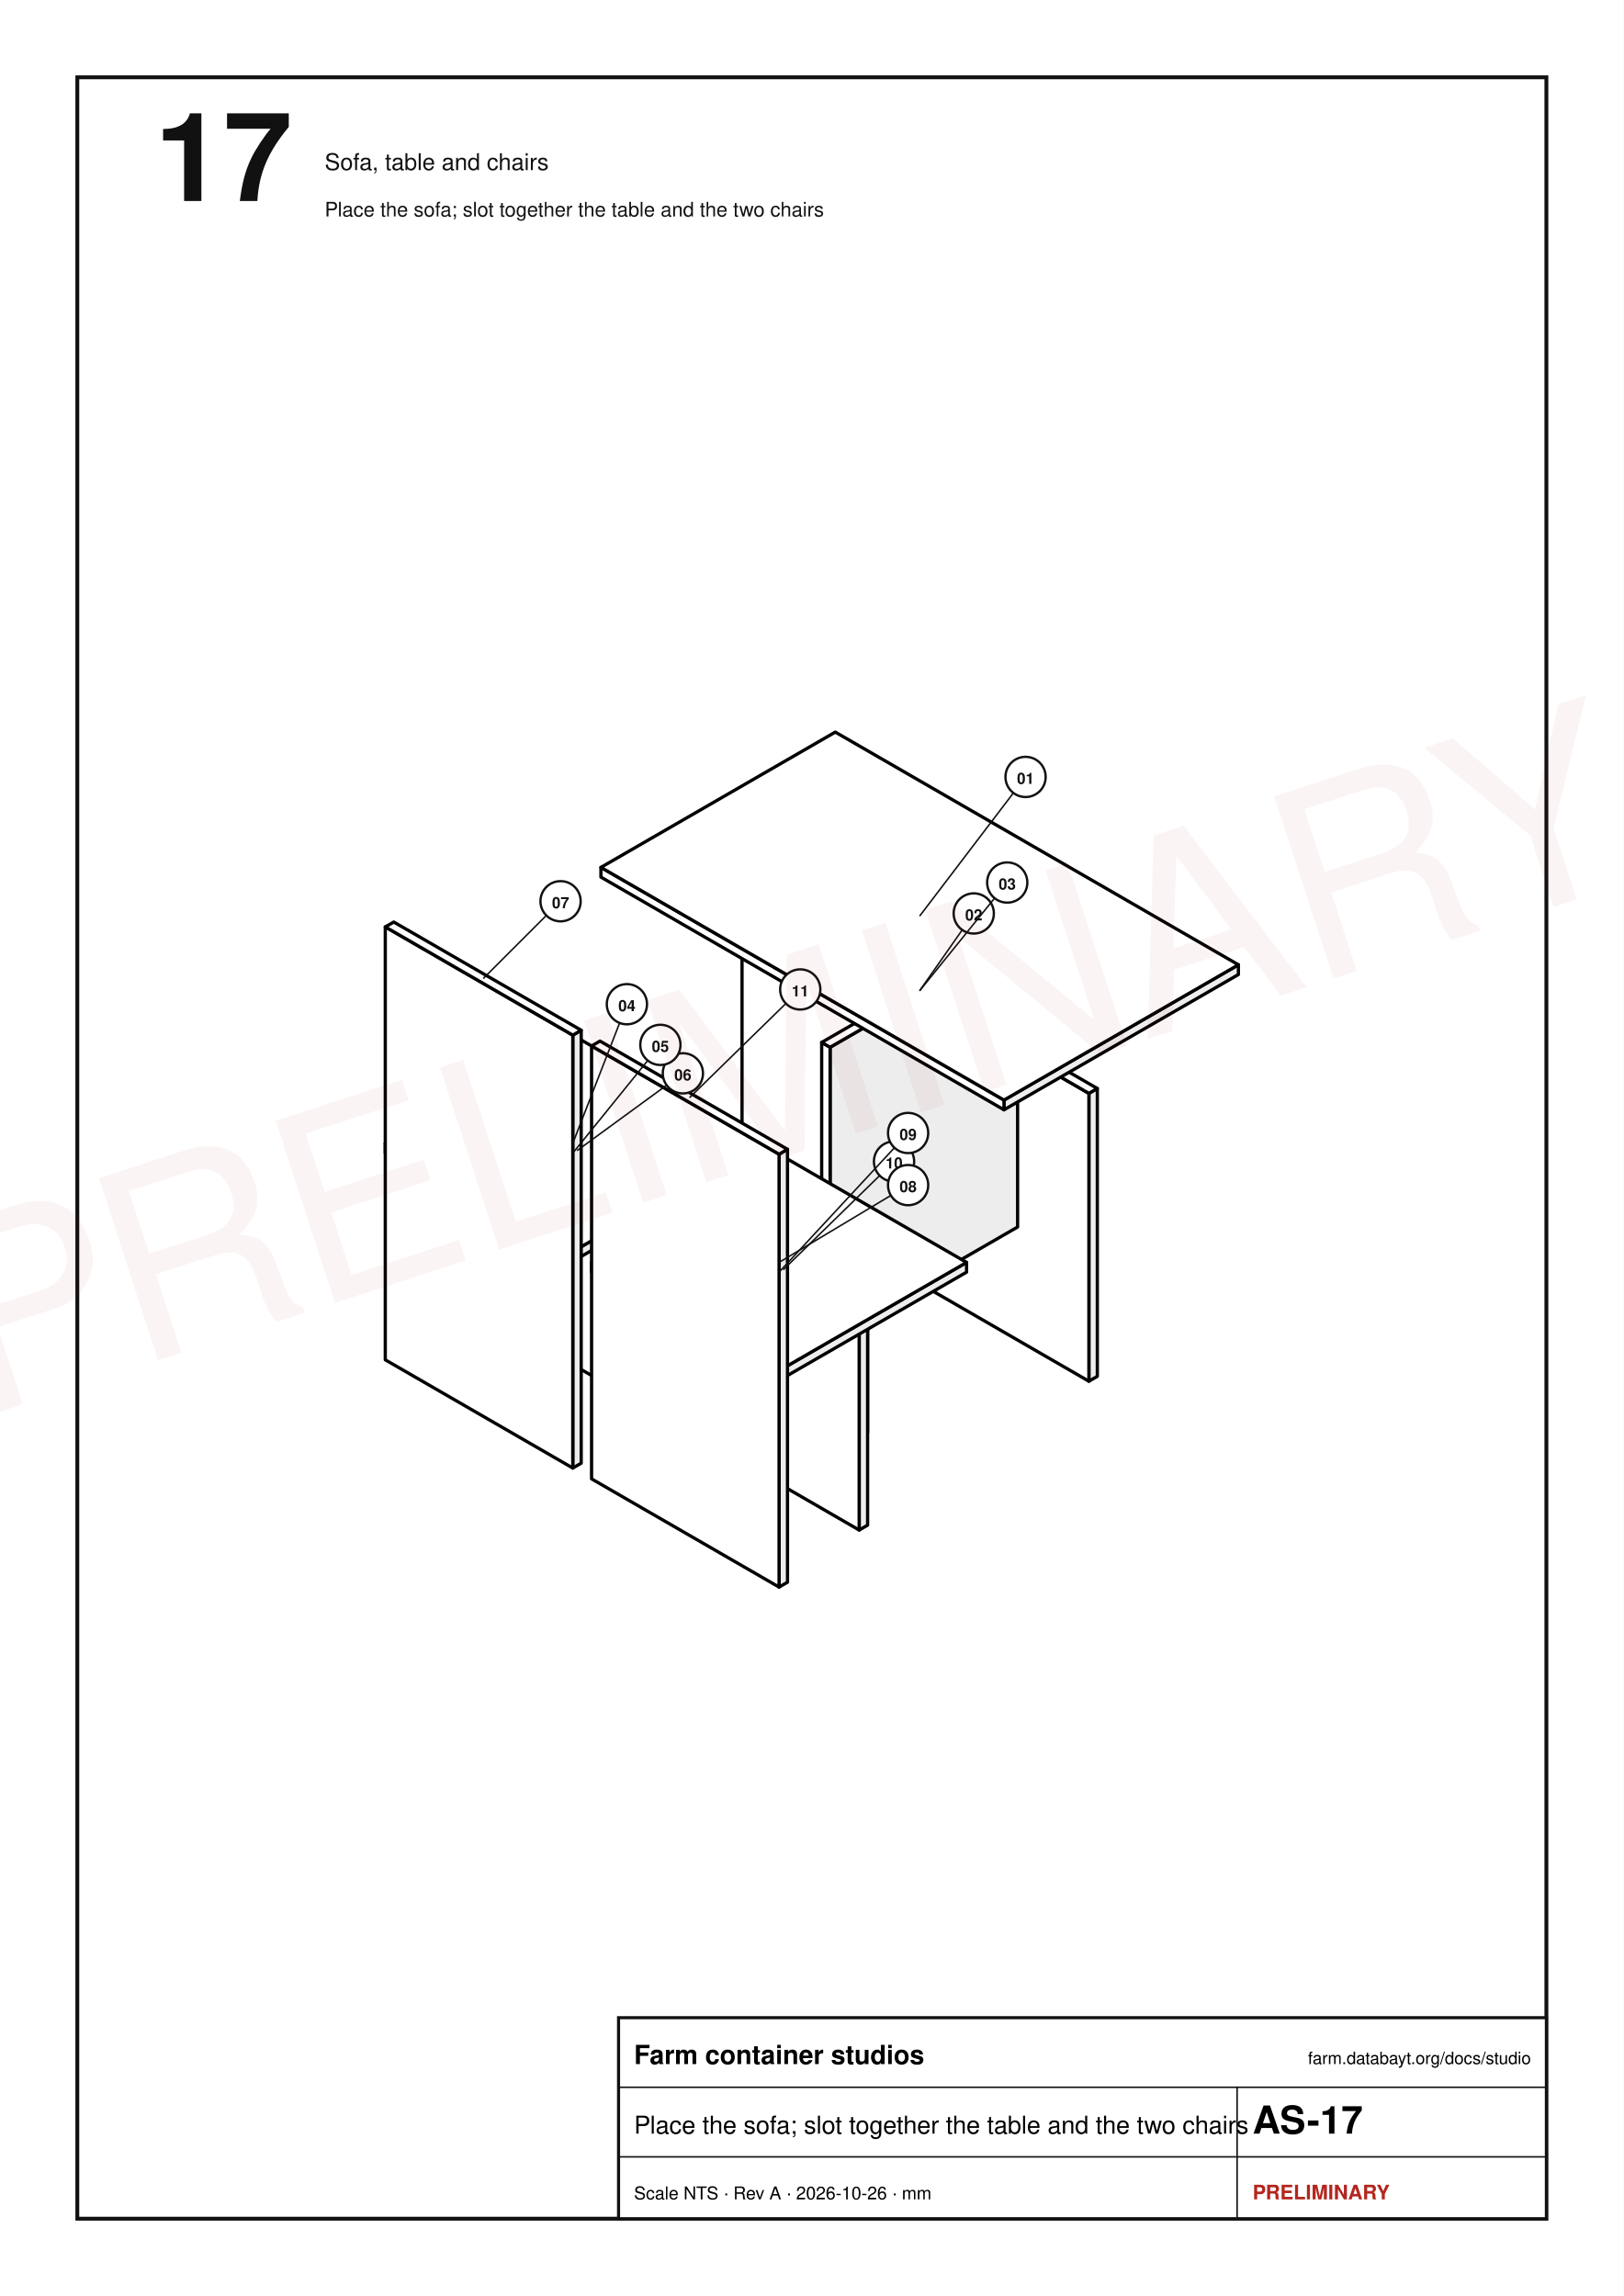
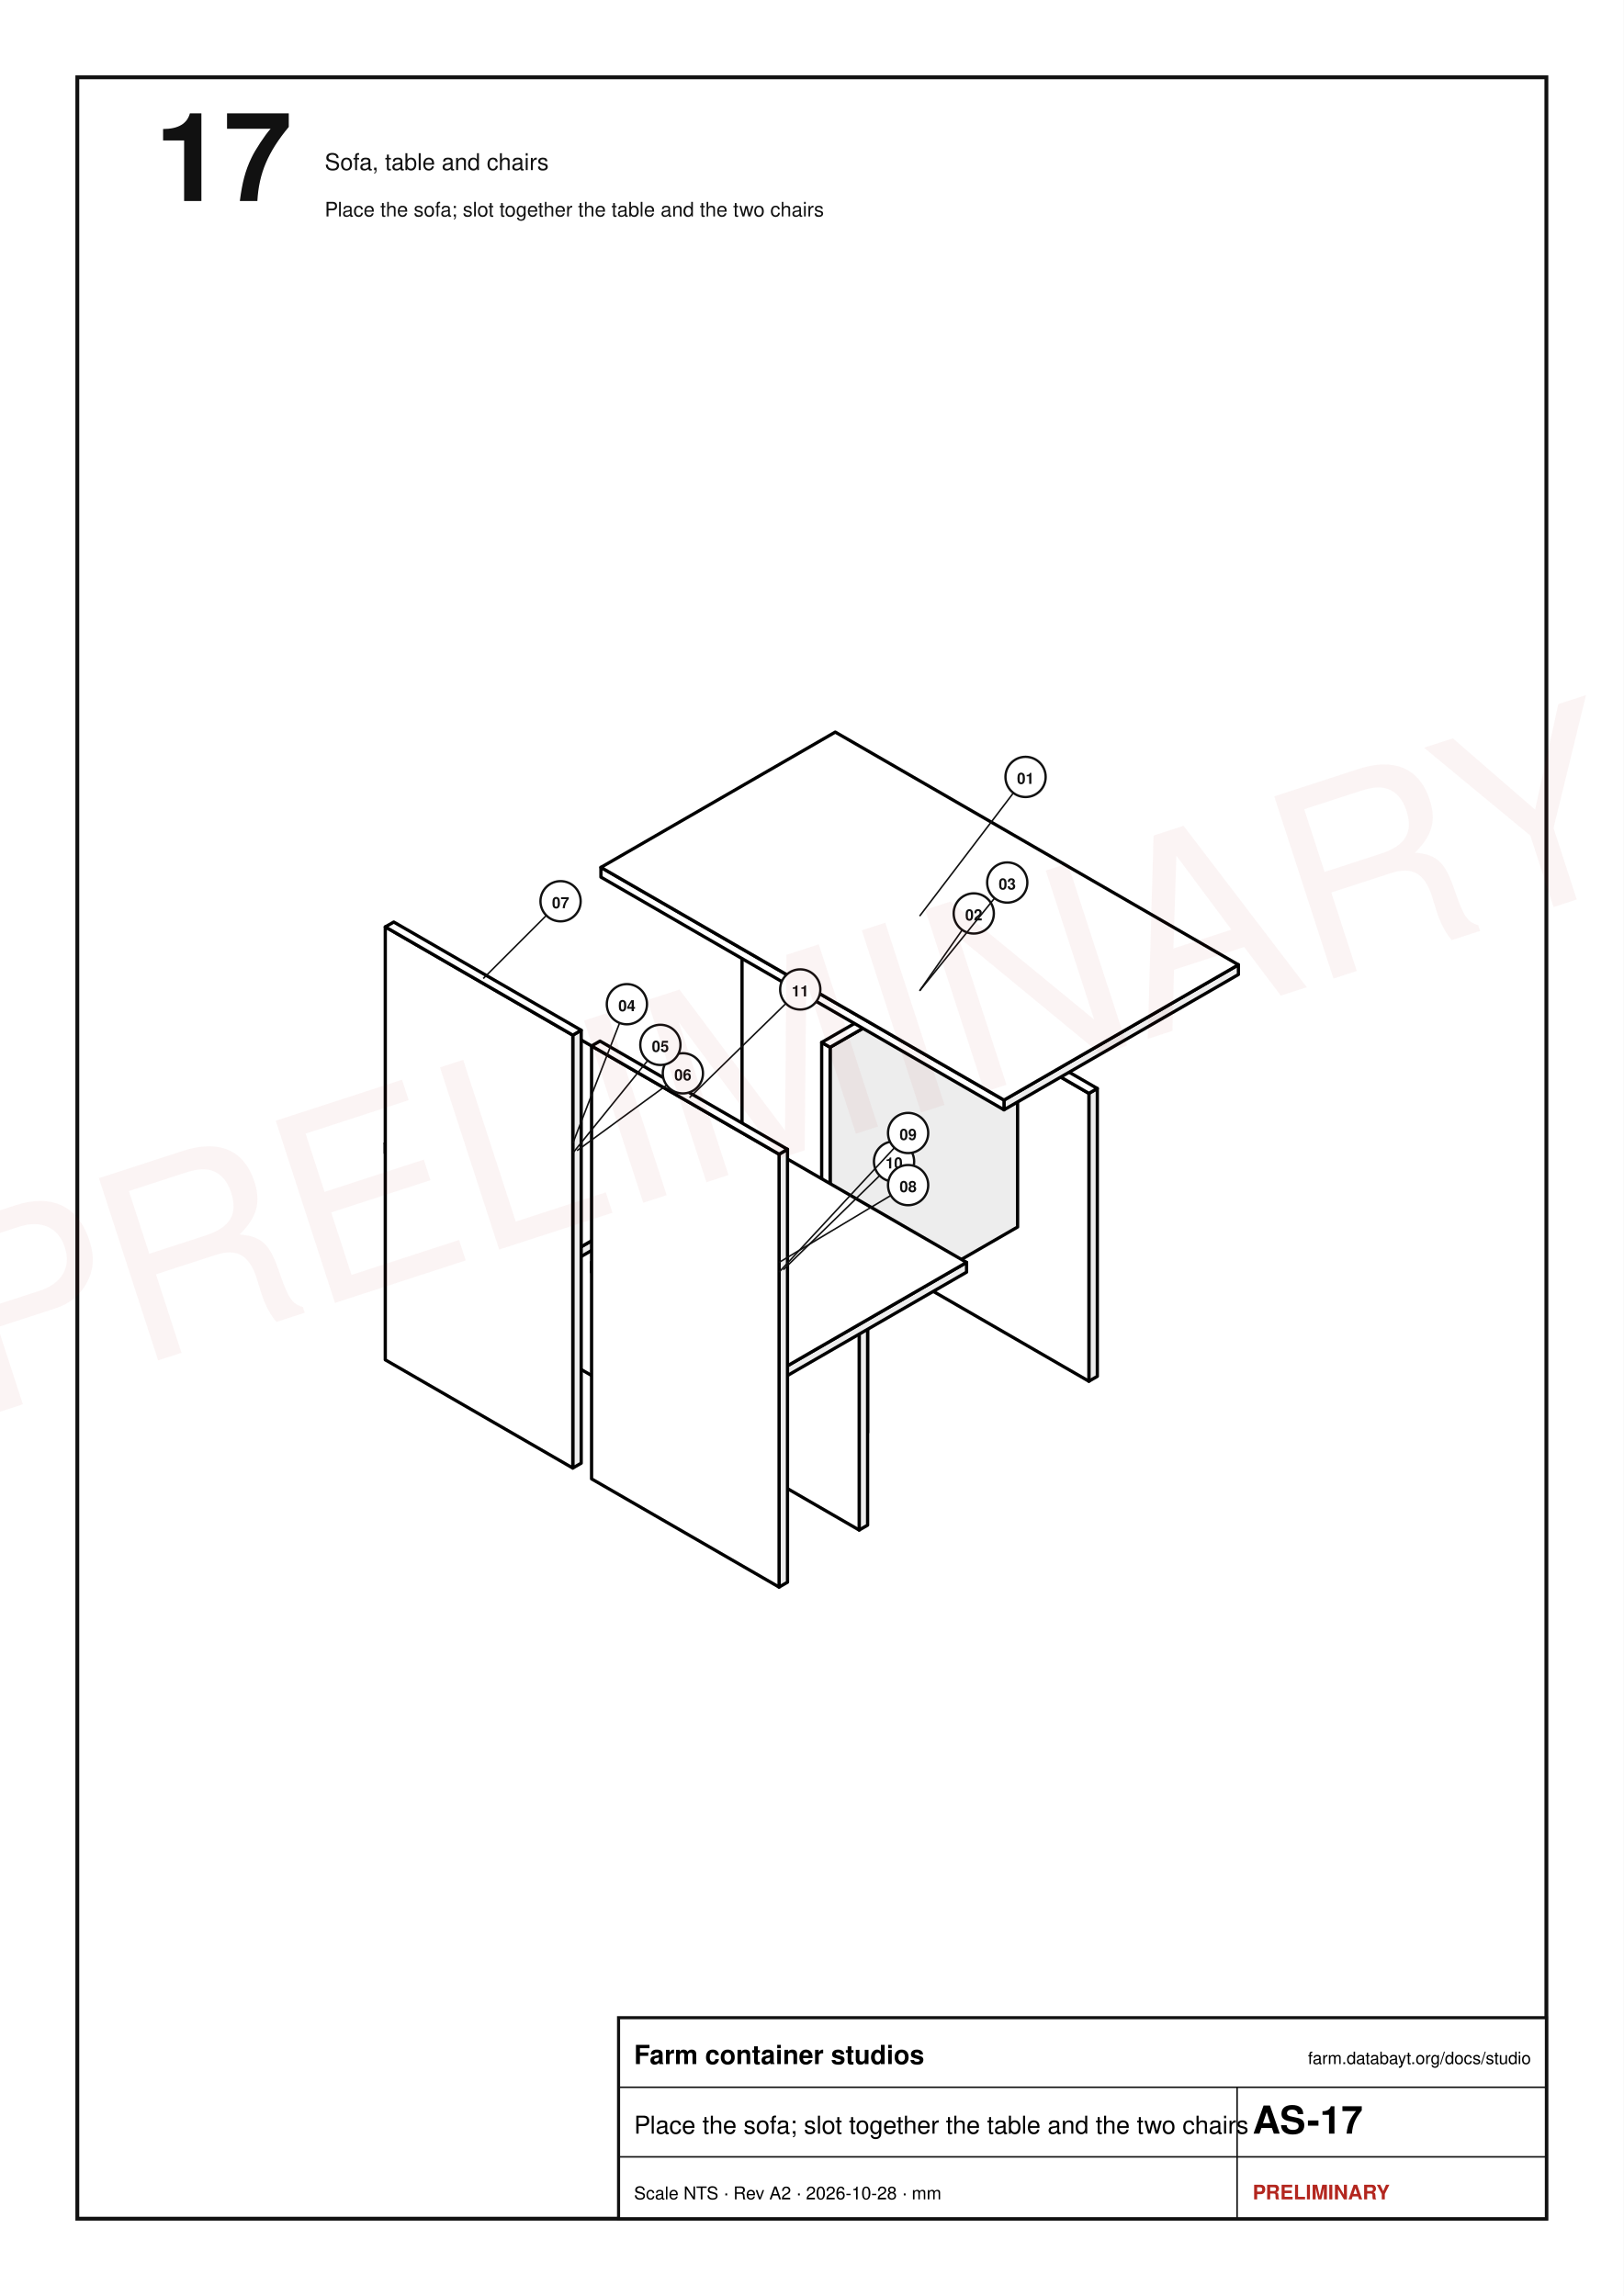
<svg xmlns="http://www.w3.org/2000/svg" width="210mm" height="297mm" viewBox="0 0 210 297" font-family="Helvetica, Arial, sans-serif">
  <rect x="0" y="0" width="210" height="297" fill="#fff" />
  <rect x="10" y="10" width="190" height="277" fill="none" stroke="#111" stroke-width="0.5" />
  <text x="20" y="26" font-size="16" text-anchor="start" font-weight="bold" fill="#111">17</text>
  <text x="42" y="22" font-size="3" text-anchor="start" font-weight="normal" fill="#111">Sofa, table and chairs</text>
  <text x="42" y="28" font-size="2.6" text-anchor="start" font-weight="normal" fill="#111">Place the sofa; slot together the table and the two chairs</text>
  <polygon points="141.92,178.04 140.83,178.67 140.83,141.43 141.92,140.8" fill="#ededed" stroke="#000" stroke-width="0.42" stroke-linejoin="round" />
  <polygon points="95.97,152.76 140.83,178.67 140.83,141.43 95.97,115.53" fill="#ffffff" stroke="#000" stroke-width="0.42" stroke-linejoin="round" />
  <polygon points="97.06,114.89 141.92,140.8 140.83,141.43 95.97,115.53" fill="#ffffff" stroke="#000" stroke-width="0.42" stroke-linejoin="round" />
  <polygon points="131.61,158.72 107.36,172.72 107.36,135.47 131.61,121.47" fill="#ededed" stroke="#000" stroke-width="0.42" stroke-linejoin="round" />
  <polygon points="106.27,172.08 107.36,172.72 107.36,135.47 106.27,134.84" fill="#ffffff" stroke="#000" stroke-width="0.42" stroke-linejoin="round" />
  <polygon points="130.52,120.84 131.61,121.47 107.36,135.47 106.27,134.84" fill="#ffffff" stroke="#000" stroke-width="0.42" stroke-linejoin="round" />
  <polygon points="160.17,126.06 129.85,143.56 129.85,142.3 160.17,124.8" fill="#ededed" stroke="#000" stroke-width="0.42" stroke-linejoin="round" />
  <polygon points="77.72,113.46 129.85,143.56 129.85,142.3 77.72,112.2" fill="#ffffff" stroke="#000" stroke-width="0.42" stroke-linejoin="round" />
  <polygon points="108.03,94.7 160.17,124.8 129.85,142.3 77.72,112.2" fill="#ffffff" stroke="#000" stroke-width="0.42" stroke-linejoin="round" />
  <polygon points="85.54,169.92 64.81,181.88 64.81,155.15 85.54,143.18" fill="#ededed" stroke="#000" stroke-width="0.42" stroke-linejoin="round" />
  <polygon points="63.72,181.25 64.81,181.88 64.81,155.15 63.72,154.51" fill="#ffffff" stroke="#000" stroke-width="0.42" stroke-linejoin="round" />
  <polygon points="84.45,142.55 85.54,143.18 64.81,155.15 63.72,154.51" fill="#ffffff" stroke="#000" stroke-width="0.42" stroke-linejoin="round" />
  <polygon points="85.54,181.88 84.45,182.51 84.45,155.78 85.54,155.15" fill="#ededed" stroke="#000" stroke-width="0.42" stroke-linejoin="round" />
  <polygon points="62.63,169.92 84.45,182.51 84.45,155.78 62.63,143.18" fill="#ffffff" stroke="#000" stroke-width="0.42" stroke-linejoin="round" />
  <polygon points="63.72,142.55 85.54,155.15 84.45,155.78 62.63,143.18" fill="#ffffff" stroke="#000" stroke-width="0.42" stroke-linejoin="round" />
  <polygon points="98.33,149.16 74.08,163.16 74.08,161.9 98.33,147.9" fill="#ededed" stroke="#000" stroke-width="0.42" stroke-linejoin="round" />
  <polygon points="49.83,149.16 74.08,163.16 74.08,161.9 49.83,147.9" fill="#ffffff" stroke="#000" stroke-width="0.42" stroke-linejoin="round" />
  <polygon points="74.08,133.9 98.33,147.9 74.08,161.9 49.83,147.9" fill="#ffffff" stroke="#000" stroke-width="0.42" stroke-linejoin="round" />
  <polygon points="75.17,189.27 74.08,189.9 74.08,133.9 75.17,133.27" fill="#ededed" stroke="#000" stroke-width="0.42" stroke-linejoin="round" />
  <polygon points="49.83,175.9 74.08,189.9 74.08,133.9 49.83,119.9" fill="#ffffff" stroke="#000" stroke-width="0.42" stroke-linejoin="round" />
  <polygon points="50.93,119.27 75.17,133.27 74.08,133.9 49.83,119.9" fill="#ffffff" stroke="#000" stroke-width="0.42" stroke-linejoin="round" />
  <polygon points="112.21,185.31 91.48,197.29 91.48,170.55 112.21,158.57" fill="#ededed" stroke="#000" stroke-width="0.42" stroke-linejoin="round" />
  <polygon points="90.39,196.66 91.48,197.29 91.48,170.55 90.39,169.92" fill="#ffffff" stroke="#000" stroke-width="0.42" stroke-linejoin="round" />
  <polygon points="111.12,157.94 112.21,158.57 91.48,170.55 90.39,169.92" fill="#ffffff" stroke="#000" stroke-width="0.42" stroke-linejoin="round" />
  <polygon points="112.21,197.29 111.12,197.92 111.12,171.18 112.21,170.55" fill="#ededed" stroke="#000" stroke-width="0.42" stroke-linejoin="round" />
  <polygon points="89.3,185.31 111.12,197.92 111.12,171.18 89.3,158.57" fill="#ffffff" stroke="#000" stroke-width="0.42" stroke-linejoin="round" />
  <polygon points="90.39,157.94 112.21,170.55 111.12,171.18 89.3,158.57" fill="#ffffff" stroke="#000" stroke-width="0.42" stroke-linejoin="round" />
  <polygon points="125.01,164.56 100.76,178.56 100.76,177.3 125.01,163.3" fill="#ededed" stroke="#000" stroke-width="0.42" stroke-linejoin="round" />
  <polygon points="76.51,164.56 100.76,178.56 100.76,177.3 76.51,163.3" fill="#ffffff" stroke="#000" stroke-width="0.42" stroke-linejoin="round" />
  <polygon points="100.76,149.3 125.01,163.3 100.76,177.3 76.51,163.3" fill="#ffffff" stroke="#000" stroke-width="0.42" stroke-linejoin="round" />
  <polygon points="101.85,204.67 100.76,205.3 100.76,149.3 101.85,148.67" fill="#ededed" stroke="#000" stroke-width="0.42" stroke-linejoin="round" />
  <polygon points="76.51,191.3 100.76,205.3 100.76,149.3 76.51,135.3" fill="#ffffff" stroke="#000" stroke-width="0.42" stroke-linejoin="round" />
  <polygon points="77.6,134.67 101.85,148.67 100.76,149.3 76.51,135.3" fill="#ffffff" stroke="#000" stroke-width="0.42" stroke-linejoin="round" />
  <line x1="118.94" y1="128.16" x2="125.94" y2="118.16" stroke="#111" stroke-width="0.2" />
  <circle cx="125.94" cy="118.16" r="2.6" fill="#fff" stroke="#111" stroke-width="0.3" />
  <text x="125.94" y="119.06" font-size="2" text-anchor="middle" font-weight="bold" fill="#111">02</text>
  <line x1="118.94" y1="128.16" x2="130.27" y2="114.16" stroke="#111" stroke-width="0.2" />
  <circle cx="130.27" cy="114.16" r="2.6" fill="#fff" stroke="#111" stroke-width="0.3" />
  <text x="130.27" y="115.06" font-size="2" text-anchor="middle" font-weight="bold" fill="#111">03</text>
  <line x1="118.94" y1="118.5" x2="132.64" y2="100.5" stroke="#111" stroke-width="0.2" />
  <circle cx="132.64" cy="100.5" r="2.6" fill="#fff" stroke="#111" stroke-width="0.3" />
  <text x="132.64" y="101.4" font-size="2" text-anchor="middle" font-weight="bold" fill="#111">01</text>
  <line x1="74.63" y1="148.84" x2="88.32" y2="138.84" stroke="#111" stroke-width="0.2" />
  <circle cx="88.32" cy="138.84" r="2.6" fill="#fff" stroke="#111" stroke-width="0.3" />
  <text x="88.32" y="139.75" font-size="2" text-anchor="middle" font-weight="bold" fill="#111">06</text>
  <line x1="74.08" y1="149.16" x2="85.41" y2="135.16" stroke="#111" stroke-width="0.2" />
  <circle cx="85.41" cy="135.16" r="2.6" fill="#fff" stroke="#111" stroke-width="0.3" />
  <text x="85.41" y="136.06" font-size="2" text-anchor="middle" font-weight="bold" fill="#111">05</text>
  <line x1="74.08" y1="147.9" x2="81.08" y2="129.9" stroke="#111" stroke-width="0.2" />
  <circle cx="81.08" cy="129.9" r="2.6" fill="#fff" stroke="#111" stroke-width="0.3" />
  <text x="81.08" y="130.8" font-size="2" text-anchor="middle" font-weight="bold" fill="#111">04</text>
  <line x1="62.5" y1="126.58" x2="72.5" y2="116.58" stroke="#111" stroke-width="0.2" />
  <circle cx="72.5" cy="116.58" r="2.6" fill="#fff" stroke="#111" stroke-width="0.3" />
  <text x="72.5" y="117.48" font-size="2" text-anchor="middle" font-weight="bold" fill="#111">07</text>
  <line x1="101.3" y1="164.25" x2="115.63" y2="150.25" stroke="#111" stroke-width="0.2" />
  <circle cx="115.63" cy="150.25" r="2.6" fill="#fff" stroke="#111" stroke-width="0.3" />
  <text x="115.63" y="151.15" font-size="2" text-anchor="middle" font-weight="bold" fill="#111">10</text>
  <line x1="100.76" y1="164.56" x2="117.45" y2="146.56" stroke="#111" stroke-width="0.2" />
  <circle cx="117.45" cy="146.56" r="2.6" fill="#fff" stroke="#111" stroke-width="0.3" />
  <text x="117.45" y="147.46" font-size="2" text-anchor="middle" font-weight="bold" fill="#111">09</text>
  <line x1="100.76" y1="163.3" x2="117.45" y2="153.3" stroke="#111" stroke-width="0.2" />
  <circle cx="117.45" cy="153.3" r="2.6" fill="#fff" stroke="#111" stroke-width="0.3" />
  <text x="117.45" y="154.2" font-size="2" text-anchor="middle" font-weight="bold" fill="#111">08</text>
  <line x1="89.18" y1="141.99" x2="103.5" y2="127.99" stroke="#111" stroke-width="0.2" />
  <circle cx="103.5" cy="127.99" r="2.6" fill="#fff" stroke="#111" stroke-width="0.3" />
  <text x="103.5" y="128.89" font-size="2" text-anchor="middle" font-weight="bold" fill="#111">11</text>
  <rect x="80" y="261" width="120" height="26" fill="#fff" stroke="#111" stroke-width="0.4" />
  <line x1="80" y1="270" x2="200" y2="270" stroke="#111" stroke-width="0.2" />
  <line x1="80" y1="279" x2="200" y2="279" stroke="#111" stroke-width="0.2" />
  <line x1="160" y1="270" x2="160" y2="287" stroke="#111" stroke-width="0.2" />
  <text x="82" y="267" font-size="3.4" font-weight="bold">Farm container studios</text>
  <text x="198" y="267" font-size="2.2" text-anchor="end">farm.databayt.org/docs/studio</text>
  <text x="82" y="276" font-size="3.2">Place the sofa; slot together the table and the two chairs</text>
  <text x="162" y="276" font-size="5" font-weight="bold">AS-17</text>
-   <text x="82" y="284.5" font-size="2.3">Scale NTS · Rev A · 2026-10-26 · mm</text>
+   <text x="82" y="284.5" font-size="2.3">Scale NTS · Rev A2 · 2026-10-28 · mm</text>
  <text x="162" y="284.5" font-size="2.6" font-weight="bold" fill="#b3261e">PRELIMINARY</text>
  <text x="105.0" y="148.5" font-size="34" fill="#b3261e" fill-opacity="0.05" text-anchor="middle" transform="rotate(-18 105.0 148.5)">PRELIMINARY</text>
</svg>
